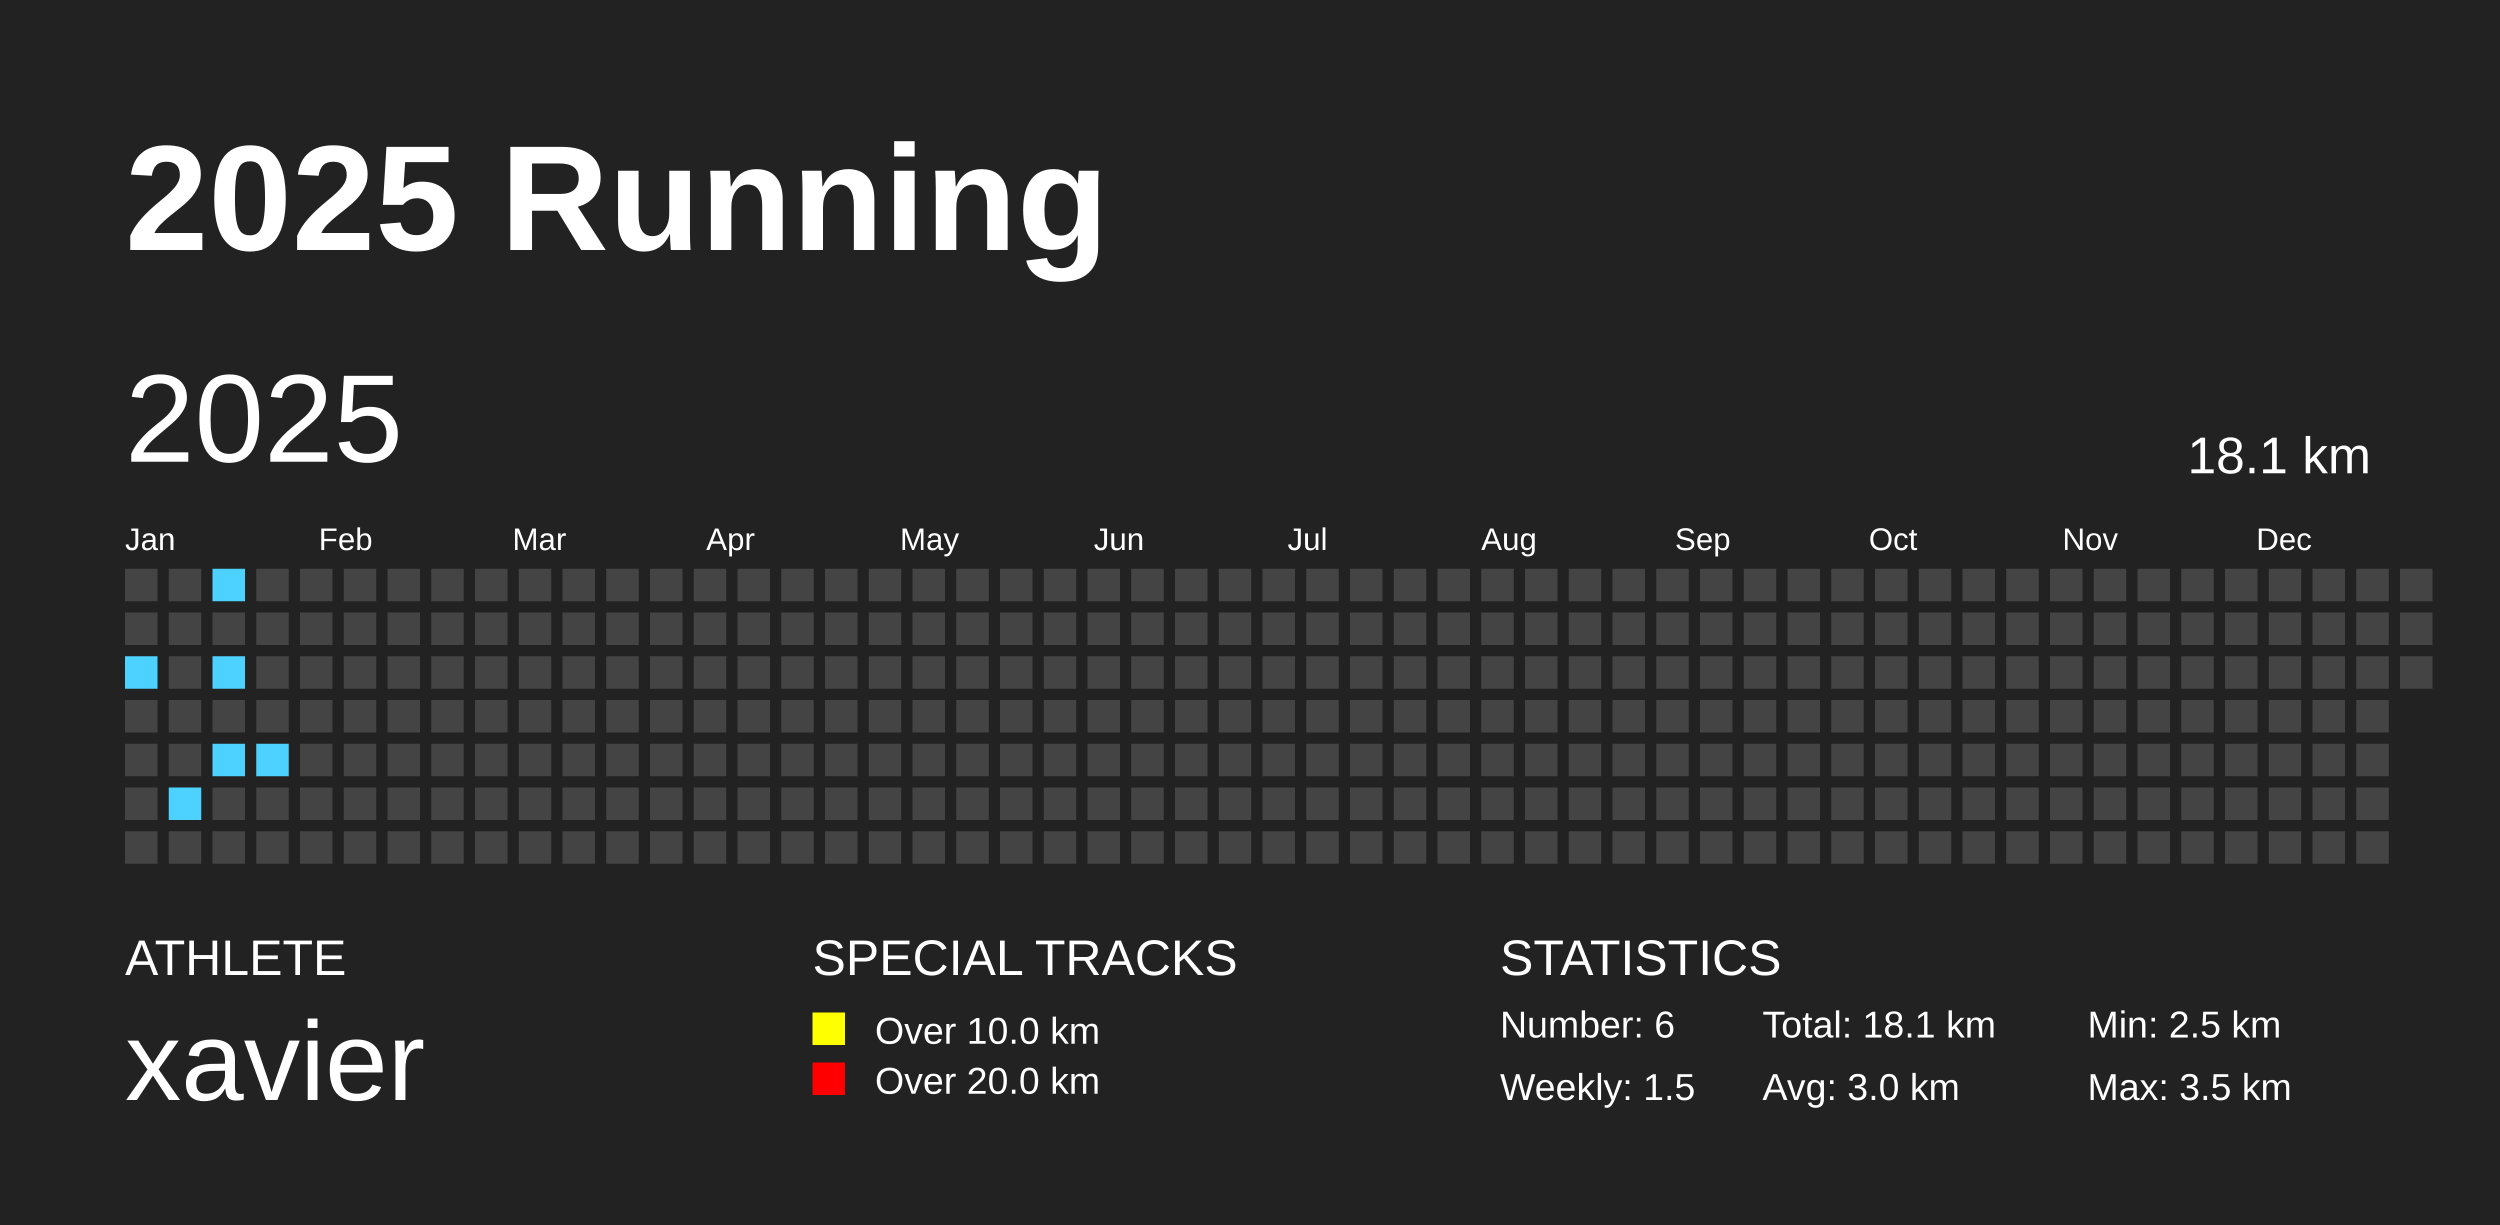
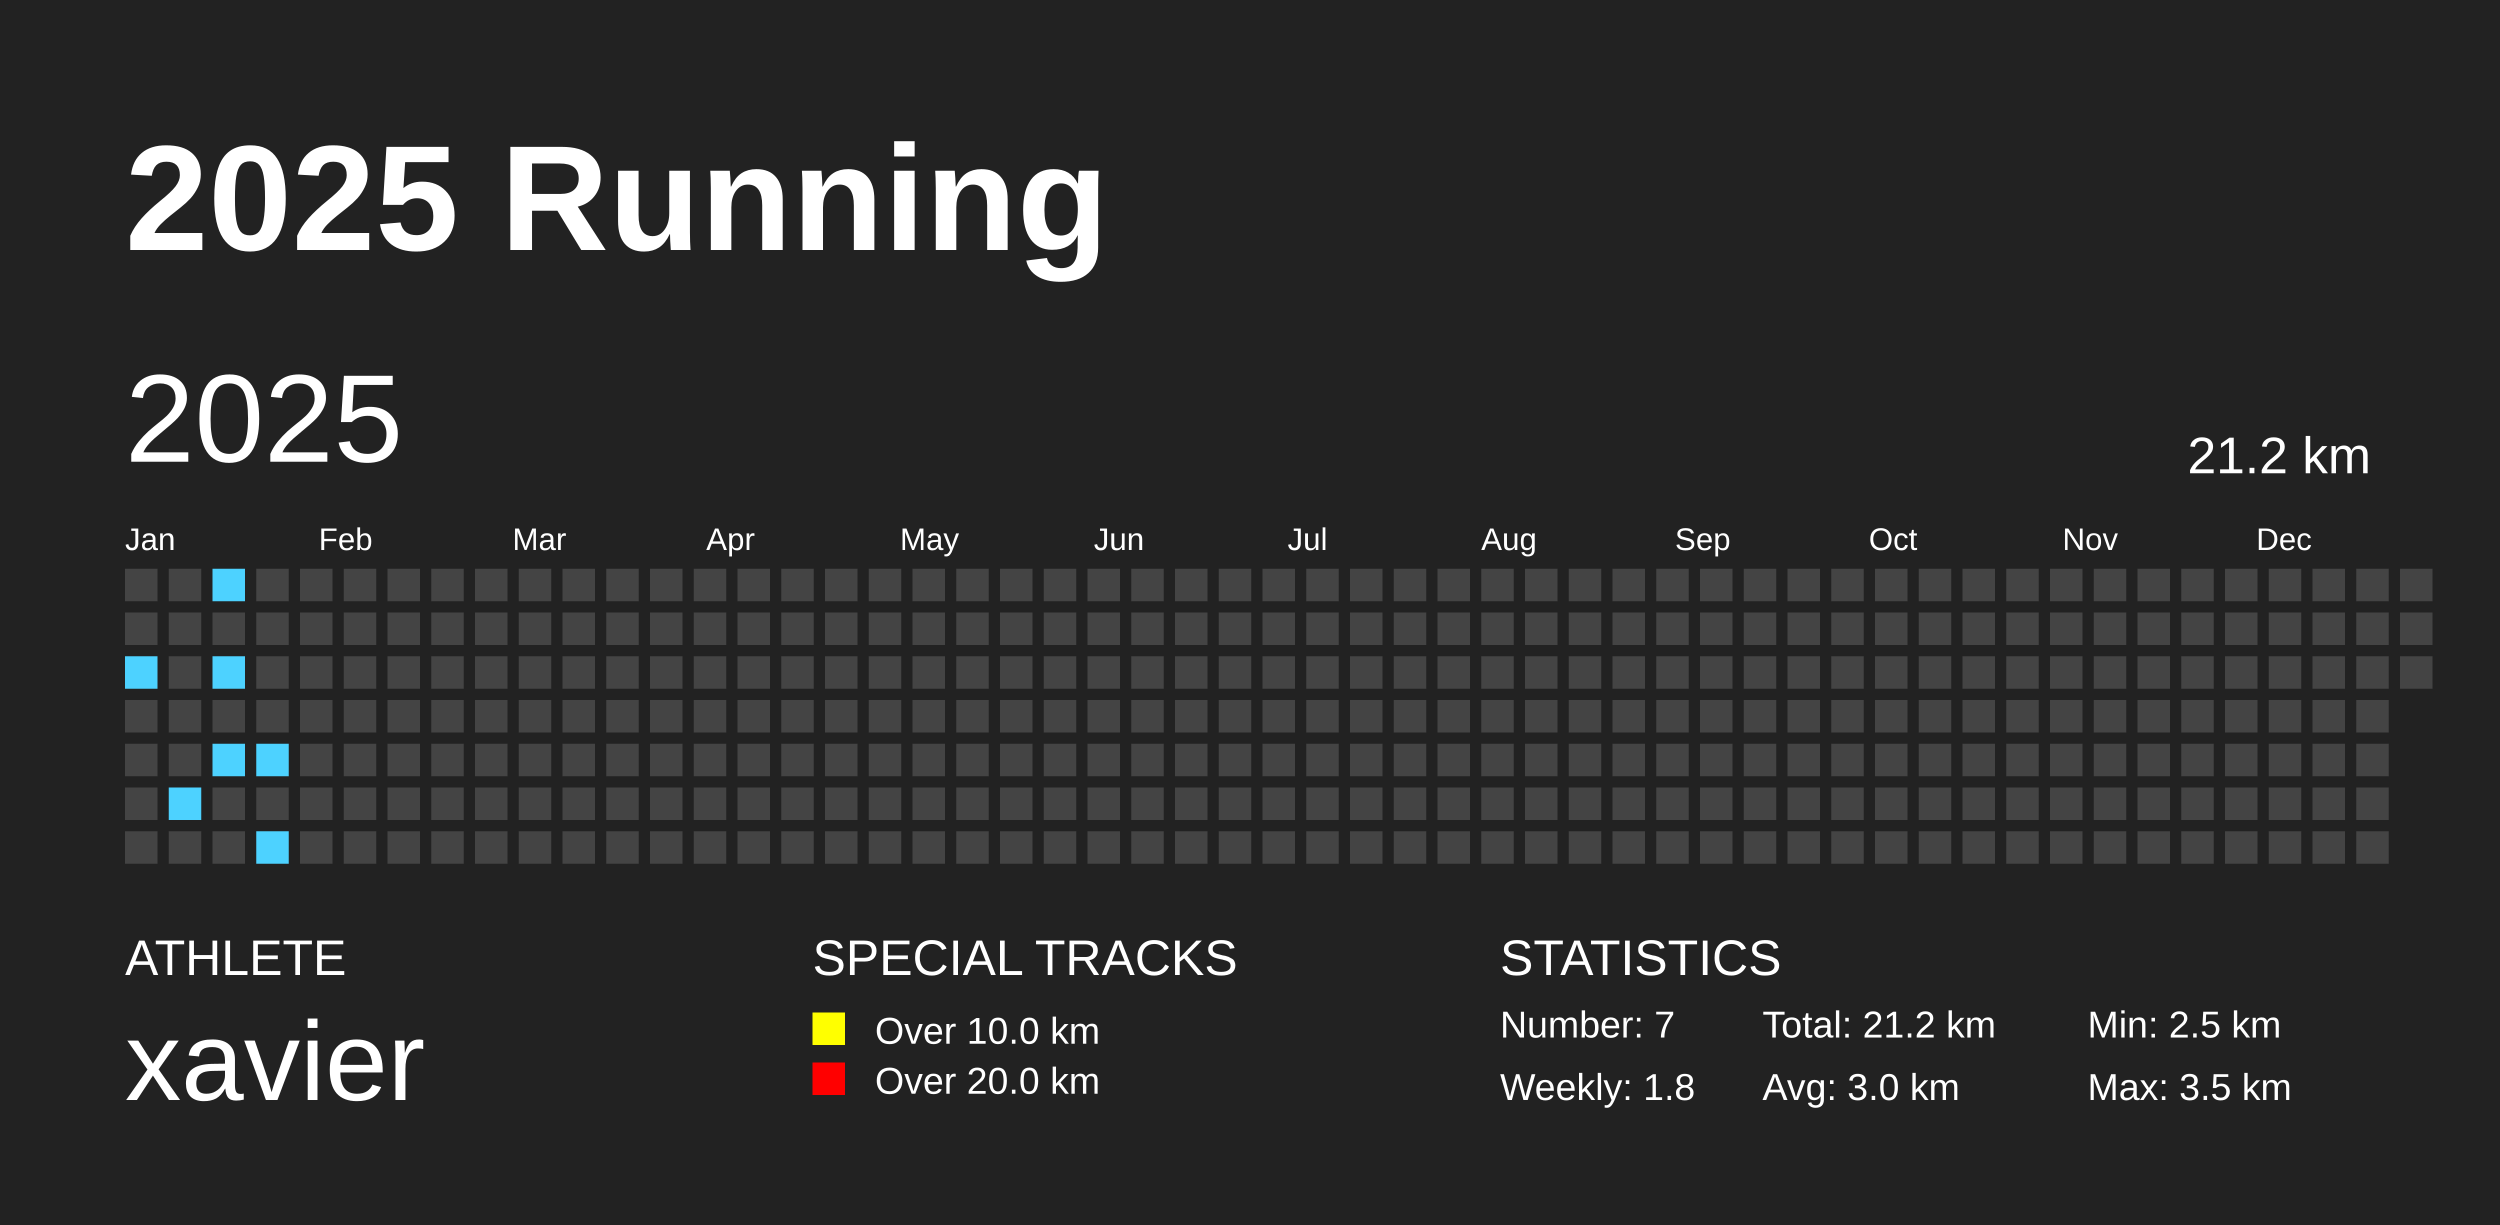
<svg xmlns="http://www.w3.org/2000/svg" baseProfile="full" height="98mm" version="1.1" viewBox="0,0,200,98" width="200mm">
  <defs />
  <rect fill="#222222" height="98" width="200" x="0" y="0" />
  <text fill="#FFFFFF" style="font-size:12px; font-family:Arial; font-weight:bold;" x="10" y="20">2025 Running</text>
  <text fill="#FFFFFF" style="font-size:4px; font-family:Arial" x="10" y="78">ATHLETE</text>
  <text fill="#FFFFFF" style="font-size:9px; font-family:Arial" x="10" y="88">xavier</text>
  <text fill="#FFFFFF" style="font-size:4px; font-family:Arial" x="65" y="78">SPECIAL TRACKS</text>
  <rect fill="yellow" height="2.6" width="2.6" x="65" y="81" />
  <text fill="#FFFFFF" style="font-size:3px; font-family:Arial" x="70" y="83.5">Over 10.0 km</text>
  <rect fill="red" height="2.6" width="2.6" x="65" y="85" />
  <text fill="#FFFFFF" style="font-size:3px; font-family:Arial" x="70" y="87.5">Over 20.0 km</text>
  <text fill="#FFFFFF" style="font-size:4px; font-family:Arial" x="120" y="78">STATISTICS</text>
-   <text fill="#FFFFFF" style="font-size:3px; font-family:Arial" x="120" y="83">Number: 6</text>
-   <text fill="#FFFFFF" style="font-size:3px; font-family:Arial" x="120" y="88">Weekly: 1.5</text>
-   <text fill="#FFFFFF" style="font-size:3px; font-family:Arial" x="141" y="83">Total: 18.1 km</text>
+   <text fill="#FFFFFF" style="font-size:3px; font-family:Arial" x="120" y="83">Number: 7</text>
+   <text fill="#FFFFFF" style="font-size:3px; font-family:Arial" x="120" y="88">Weekly: 1.8</text>
+   <text fill="#FFFFFF" style="font-size:3px; font-family:Arial" x="141" y="83">Total: 21.2 km</text>
  <text fill="#FFFFFF" style="font-size:3px; font-family:Arial" x="141" y="88">Avg: 3.0 km</text>
  <text fill="#FFFFFF" style="font-size:3px; font-family:Arial" x="167" y="83">Min: 2.5 km</text>
  <text fill="#FFFFFF" style="font-size:3px; font-family:Arial" x="167" y="88">Max: 3.5 km</text>
  <text dominant-baseline="hanging" fill="#FFFFFF" style="font-size:10.0px; font-family:Arial;" x="10" y="30">2025</text>
-   <text dominant-baseline="hanging" fill="#FFFFFF" style="font-size:4.125px; font-family:Arial;" x="175" y="35">18.1 km</text>
+   <text dominant-baseline="hanging" fill="#FFFFFF" style="font-size:4.125px; font-family:Arial;" x="175" y="35">21.2 km</text>
  <text fill="#FFFFFF" style="font-size:2.5px; font-family:Arial" x="10.0" y="44">Jan</text>
  <text fill="#FFFFFF" style="font-size:2.5px; font-family:Arial" x="25.5" y="44">Feb</text>
  <text fill="#FFFFFF" style="font-size:2.5px; font-family:Arial" x="41.0" y="44">Mar</text>
  <text fill="#FFFFFF" style="font-size:2.5px; font-family:Arial" x="56.5" y="44">Apr</text>
  <text fill="#FFFFFF" style="font-size:2.5px; font-family:Arial" x="72.0" y="44">May</text>
  <text fill="#FFFFFF" style="font-size:2.5px; font-family:Arial" x="87.5" y="44">Jun</text>
  <text fill="#FFFFFF" style="font-size:2.5px; font-family:Arial" x="103.0" y="44">Jul</text>
  <text fill="#FFFFFF" style="font-size:2.5px; font-family:Arial" x="118.5" y="44">Aug</text>
  <text fill="#FFFFFF" style="font-size:2.5px; font-family:Arial" x="134.0" y="44">Sep</text>
  <text fill="#FFFFFF" style="font-size:2.5px; font-family:Arial" x="149.5" y="44">Oct</text>
  <text fill="#FFFFFF" style="font-size:2.5px; font-family:Arial" x="165.0" y="44">Nov</text>
  <text fill="#FFFFFF" style="font-size:2.5px; font-family:Arial" x="180.5" y="44">Dec</text>
  <rect fill="#444444" height="2.6" width="2.6" x="10.0" y="45.5" />
  <rect fill="#444444" height="2.6" width="2.6" x="10.0" y="49.0" />
  <rect fill="#4dd2ff" height="2.6" width="2.6" x="10.0" y="52.5" />
  <rect fill="#444444" height="2.6" width="2.6" x="10.0" y="56.0" />
  <rect fill="#444444" height="2.6" width="2.6" x="10.0" y="59.5" />
  <rect fill="#444444" height="2.6" width="2.6" x="10.0" y="63.0" />
  <rect fill="#444444" height="2.6" width="2.6" x="10.0" y="66.5" />
  <rect fill="#444444" height="2.6" width="2.6" x="13.5" y="45.5" />
  <rect fill="#444444" height="2.6" width="2.6" x="13.5" y="49.0" />
  <rect fill="#444444" height="2.6" width="2.6" x="13.5" y="52.5" />
  <rect fill="#444444" height="2.6" width="2.6" x="13.5" y="56.0" />
  <rect fill="#444444" height="2.6" width="2.6" x="13.5" y="59.5" />
  <rect fill="#4dd2ff" height="2.6" width="2.6" x="13.5" y="63.0" />
  <rect fill="#444444" height="2.6" width="2.6" x="13.5" y="66.5" />
  <rect fill="#4dd2ff" height="2.6" width="2.6" x="17.0" y="45.5" />
  <rect fill="#444444" height="2.6" width="2.6" x="17.0" y="49.0" />
  <rect fill="#4dd2ff" height="2.6" width="2.6" x="17.0" y="52.5" />
  <rect fill="#444444" height="2.6" width="2.6" x="17.0" y="56.0" />
  <rect fill="#4dd2ff" height="2.6" width="2.6" x="17.0" y="59.5" />
  <rect fill="#444444" height="2.6" width="2.6" x="17.0" y="63.0" />
  <rect fill="#444444" height="2.6" width="2.6" x="17.0" y="66.5" />
  <rect fill="#444444" height="2.6" width="2.6" x="20.5" y="45.5" />
  <rect fill="#444444" height="2.6" width="2.6" x="20.5" y="49.0" />
  <rect fill="#444444" height="2.6" width="2.6" x="20.5" y="52.5" />
  <rect fill="#444444" height="2.6" width="2.6" x="20.5" y="56.0" />
  <rect fill="#4dd2ff" height="2.6" width="2.6" x="20.5" y="59.5" />
  <rect fill="#444444" height="2.6" width="2.6" x="20.5" y="63.0" />
-   <rect fill="#444444" height="2.6" width="2.6" x="20.5" y="66.5" />
+   <rect fill="#4dd2ff" height="2.6" width="2.6" x="20.5" y="66.5" />
  <rect fill="#444444" height="2.6" width="2.6" x="24.0" y="45.5" />
  <rect fill="#444444" height="2.6" width="2.6" x="24.0" y="49.0" />
  <rect fill="#444444" height="2.6" width="2.6" x="24.0" y="52.5" />
  <rect fill="#444444" height="2.6" width="2.6" x="24.0" y="56.0" />
  <rect fill="#444444" height="2.6" width="2.6" x="24.0" y="59.5" />
  <rect fill="#444444" height="2.6" width="2.6" x="24.0" y="63.0" />
  <rect fill="#444444" height="2.6" width="2.6" x="24.0" y="66.5" />
  <rect fill="#444444" height="2.6" width="2.6" x="27.5" y="45.5" />
  <rect fill="#444444" height="2.6" width="2.6" x="27.5" y="49.0" />
  <rect fill="#444444" height="2.6" width="2.6" x="27.5" y="52.5" />
  <rect fill="#444444" height="2.6" width="2.6" x="27.5" y="56.0" />
  <rect fill="#444444" height="2.6" width="2.6" x="27.5" y="59.5" />
  <rect fill="#444444" height="2.6" width="2.6" x="27.5" y="63.0" />
  <rect fill="#444444" height="2.6" width="2.6" x="27.5" y="66.5" />
  <rect fill="#444444" height="2.6" width="2.6" x="31.0" y="45.5" />
  <rect fill="#444444" height="2.6" width="2.6" x="31.0" y="49.0" />
  <rect fill="#444444" height="2.6" width="2.6" x="31.0" y="52.5" />
  <rect fill="#444444" height="2.6" width="2.6" x="31.0" y="56.0" />
  <rect fill="#444444" height="2.6" width="2.6" x="31.0" y="59.5" />
  <rect fill="#444444" height="2.6" width="2.6" x="31.0" y="63.0" />
  <rect fill="#444444" height="2.6" width="2.6" x="31.0" y="66.5" />
  <rect fill="#444444" height="2.6" width="2.6" x="34.5" y="45.5" />
  <rect fill="#444444" height="2.6" width="2.6" x="34.5" y="49.0" />
  <rect fill="#444444" height="2.6" width="2.6" x="34.5" y="52.5" />
  <rect fill="#444444" height="2.6" width="2.6" x="34.5" y="56.0" />
  <rect fill="#444444" height="2.6" width="2.6" x="34.5" y="59.5" />
  <rect fill="#444444" height="2.6" width="2.6" x="34.5" y="63.0" />
  <rect fill="#444444" height="2.6" width="2.6" x="34.5" y="66.5" />
  <rect fill="#444444" height="2.6" width="2.6" x="38.0" y="45.5" />
  <rect fill="#444444" height="2.6" width="2.6" x="38.0" y="49.0" />
  <rect fill="#444444" height="2.6" width="2.6" x="38.0" y="52.5" />
  <rect fill="#444444" height="2.6" width="2.6" x="38.0" y="56.0" />
  <rect fill="#444444" height="2.6" width="2.6" x="38.0" y="59.5" />
  <rect fill="#444444" height="2.6" width="2.6" x="38.0" y="63.0" />
  <rect fill="#444444" height="2.6" width="2.6" x="38.0" y="66.5" />
  <rect fill="#444444" height="2.6" width="2.6" x="41.5" y="45.5" />
  <rect fill="#444444" height="2.6" width="2.6" x="41.5" y="49.0" />
  <rect fill="#444444" height="2.6" width="2.6" x="41.5" y="52.5" />
  <rect fill="#444444" height="2.6" width="2.6" x="41.5" y="56.0" />
  <rect fill="#444444" height="2.6" width="2.6" x="41.5" y="59.5" />
  <rect fill="#444444" height="2.6" width="2.6" x="41.5" y="63.0" />
  <rect fill="#444444" height="2.6" width="2.6" x="41.5" y="66.5" />
  <rect fill="#444444" height="2.6" width="2.6" x="45.0" y="45.5" />
  <rect fill="#444444" height="2.6" width="2.6" x="45.0" y="49.0" />
  <rect fill="#444444" height="2.6" width="2.6" x="45.0" y="52.5" />
  <rect fill="#444444" height="2.6" width="2.6" x="45.0" y="56.0" />
  <rect fill="#444444" height="2.6" width="2.6" x="45.0" y="59.5" />
  <rect fill="#444444" height="2.6" width="2.6" x="45.0" y="63.0" />
  <rect fill="#444444" height="2.6" width="2.6" x="45.0" y="66.5" />
  <rect fill="#444444" height="2.6" width="2.6" x="48.5" y="45.5" />
  <rect fill="#444444" height="2.6" width="2.6" x="48.5" y="49.0" />
  <rect fill="#444444" height="2.6" width="2.6" x="48.5" y="52.5" />
  <rect fill="#444444" height="2.6" width="2.6" x="48.5" y="56.0" />
  <rect fill="#444444" height="2.6" width="2.6" x="48.5" y="59.5" />
  <rect fill="#444444" height="2.6" width="2.6" x="48.5" y="63.0" />
  <rect fill="#444444" height="2.6" width="2.6" x="48.5" y="66.5" />
  <rect fill="#444444" height="2.6" width="2.6" x="52.0" y="45.5" />
  <rect fill="#444444" height="2.6" width="2.6" x="52.0" y="49.0" />
  <rect fill="#444444" height="2.6" width="2.6" x="52.0" y="52.5" />
  <rect fill="#444444" height="2.6" width="2.6" x="52.0" y="56.0" />
  <rect fill="#444444" height="2.6" width="2.6" x="52.0" y="59.5" />
  <rect fill="#444444" height="2.6" width="2.6" x="52.0" y="63.0" />
  <rect fill="#444444" height="2.6" width="2.6" x="52.0" y="66.5" />
  <rect fill="#444444" height="2.6" width="2.6" x="55.5" y="45.5" />
  <rect fill="#444444" height="2.6" width="2.6" x="55.5" y="49.0" />
  <rect fill="#444444" height="2.6" width="2.6" x="55.5" y="52.5" />
  <rect fill="#444444" height="2.6" width="2.6" x="55.5" y="56.0" />
  <rect fill="#444444" height="2.6" width="2.6" x="55.5" y="59.5" />
  <rect fill="#444444" height="2.6" width="2.6" x="55.5" y="63.0" />
  <rect fill="#444444" height="2.6" width="2.6" x="55.5" y="66.5" />
  <rect fill="#444444" height="2.6" width="2.6" x="59.0" y="45.5" />
  <rect fill="#444444" height="2.6" width="2.6" x="59.0" y="49.0" />
  <rect fill="#444444" height="2.6" width="2.6" x="59.0" y="52.5" />
  <rect fill="#444444" height="2.6" width="2.6" x="59.0" y="56.0" />
  <rect fill="#444444" height="2.6" width="2.6" x="59.0" y="59.5" />
  <rect fill="#444444" height="2.6" width="2.6" x="59.0" y="63.0" />
  <rect fill="#444444" height="2.6" width="2.6" x="59.0" y="66.5" />
  <rect fill="#444444" height="2.6" width="2.6" x="62.5" y="45.5" />
  <rect fill="#444444" height="2.6" width="2.6" x="62.5" y="49.0" />
  <rect fill="#444444" height="2.6" width="2.6" x="62.5" y="52.5" />
  <rect fill="#444444" height="2.6" width="2.6" x="62.5" y="56.0" />
  <rect fill="#444444" height="2.6" width="2.6" x="62.5" y="59.5" />
  <rect fill="#444444" height="2.6" width="2.6" x="62.5" y="63.0" />
  <rect fill="#444444" height="2.6" width="2.6" x="62.5" y="66.5" />
  <rect fill="#444444" height="2.6" width="2.6" x="66.0" y="45.5" />
  <rect fill="#444444" height="2.6" width="2.6" x="66.0" y="49.0" />
  <rect fill="#444444" height="2.6" width="2.6" x="66.0" y="52.5" />
  <rect fill="#444444" height="2.6" width="2.6" x="66.0" y="56.0" />
  <rect fill="#444444" height="2.6" width="2.6" x="66.0" y="59.5" />
  <rect fill="#444444" height="2.6" width="2.6" x="66.0" y="63.0" />
  <rect fill="#444444" height="2.6" width="2.6" x="66.0" y="66.5" />
  <rect fill="#444444" height="2.6" width="2.6" x="69.5" y="45.5" />
  <rect fill="#444444" height="2.6" width="2.6" x="69.5" y="49.0" />
  <rect fill="#444444" height="2.6" width="2.6" x="69.5" y="52.5" />
  <rect fill="#444444" height="2.6" width="2.6" x="69.5" y="56.0" />
  <rect fill="#444444" height="2.6" width="2.6" x="69.5" y="59.5" />
  <rect fill="#444444" height="2.6" width="2.6" x="69.5" y="63.0" />
  <rect fill="#444444" height="2.6" width="2.6" x="69.5" y="66.5" />
  <rect fill="#444444" height="2.6" width="2.6" x="73.0" y="45.5" />
  <rect fill="#444444" height="2.6" width="2.6" x="73.0" y="49.0" />
  <rect fill="#444444" height="2.6" width="2.6" x="73.0" y="52.5" />
  <rect fill="#444444" height="2.6" width="2.6" x="73.0" y="56.0" />
  <rect fill="#444444" height="2.6" width="2.6" x="73.0" y="59.5" />
  <rect fill="#444444" height="2.6" width="2.6" x="73.0" y="63.0" />
  <rect fill="#444444" height="2.6" width="2.6" x="73.0" y="66.5" />
  <rect fill="#444444" height="2.6" width="2.6" x="76.5" y="45.5" />
  <rect fill="#444444" height="2.6" width="2.6" x="76.5" y="49.0" />
  <rect fill="#444444" height="2.6" width="2.6" x="76.5" y="52.5" />
  <rect fill="#444444" height="2.6" width="2.6" x="76.5" y="56.0" />
  <rect fill="#444444" height="2.6" width="2.6" x="76.5" y="59.5" />
  <rect fill="#444444" height="2.6" width="2.6" x="76.5" y="63.0" />
  <rect fill="#444444" height="2.6" width="2.6" x="76.5" y="66.5" />
  <rect fill="#444444" height="2.6" width="2.6" x="80.0" y="45.5" />
  <rect fill="#444444" height="2.6" width="2.6" x="80.0" y="49.0" />
  <rect fill="#444444" height="2.6" width="2.6" x="80.0" y="52.5" />
  <rect fill="#444444" height="2.6" width="2.6" x="80.0" y="56.0" />
  <rect fill="#444444" height="2.6" width="2.6" x="80.0" y="59.5" />
  <rect fill="#444444" height="2.6" width="2.6" x="80.0" y="63.0" />
  <rect fill="#444444" height="2.6" width="2.6" x="80.0" y="66.5" />
  <rect fill="#444444" height="2.6" width="2.6" x="83.5" y="45.5" />
  <rect fill="#444444" height="2.6" width="2.6" x="83.5" y="49.0" />
  <rect fill="#444444" height="2.6" width="2.6" x="83.5" y="52.5" />
  <rect fill="#444444" height="2.6" width="2.6" x="83.5" y="56.0" />
  <rect fill="#444444" height="2.6" width="2.6" x="83.5" y="59.5" />
  <rect fill="#444444" height="2.6" width="2.6" x="83.5" y="63.0" />
  <rect fill="#444444" height="2.6" width="2.6" x="83.5" y="66.5" />
  <rect fill="#444444" height="2.6" width="2.6" x="87.0" y="45.5" />
  <rect fill="#444444" height="2.6" width="2.6" x="87.0" y="49.0" />
  <rect fill="#444444" height="2.6" width="2.6" x="87.0" y="52.5" />
  <rect fill="#444444" height="2.6" width="2.6" x="87.0" y="56.0" />
  <rect fill="#444444" height="2.6" width="2.6" x="87.0" y="59.5" />
  <rect fill="#444444" height="2.6" width="2.6" x="87.0" y="63.0" />
  <rect fill="#444444" height="2.6" width="2.6" x="87.0" y="66.5" />
  <rect fill="#444444" height="2.6" width="2.6" x="90.5" y="45.5" />
  <rect fill="#444444" height="2.6" width="2.6" x="90.5" y="49.0" />
  <rect fill="#444444" height="2.6" width="2.6" x="90.5" y="52.5" />
  <rect fill="#444444" height="2.6" width="2.6" x="90.5" y="56.0" />
  <rect fill="#444444" height="2.6" width="2.6" x="90.5" y="59.5" />
  <rect fill="#444444" height="2.6" width="2.6" x="90.5" y="63.0" />
  <rect fill="#444444" height="2.6" width="2.6" x="90.5" y="66.5" />
  <rect fill="#444444" height="2.6" width="2.6" x="94.0" y="45.5" />
  <rect fill="#444444" height="2.6" width="2.6" x="94.0" y="49.0" />
  <rect fill="#444444" height="2.6" width="2.6" x="94.0" y="52.5" />
  <rect fill="#444444" height="2.6" width="2.6" x="94.0" y="56.0" />
  <rect fill="#444444" height="2.6" width="2.6" x="94.0" y="59.5" />
  <rect fill="#444444" height="2.6" width="2.6" x="94.0" y="63.0" />
  <rect fill="#444444" height="2.6" width="2.6" x="94.0" y="66.5" />
  <rect fill="#444444" height="2.6" width="2.6" x="97.5" y="45.5" />
  <rect fill="#444444" height="2.6" width="2.6" x="97.5" y="49.0" />
  <rect fill="#444444" height="2.6" width="2.6" x="97.5" y="52.5" />
  <rect fill="#444444" height="2.6" width="2.6" x="97.5" y="56.0" />
  <rect fill="#444444" height="2.6" width="2.6" x="97.5" y="59.5" />
  <rect fill="#444444" height="2.6" width="2.6" x="97.5" y="63.0" />
  <rect fill="#444444" height="2.6" width="2.6" x="97.5" y="66.5" />
  <rect fill="#444444" height="2.6" width="2.6" x="101.0" y="45.5" />
  <rect fill="#444444" height="2.6" width="2.6" x="101.0" y="49.0" />
  <rect fill="#444444" height="2.6" width="2.6" x="101.0" y="52.5" />
  <rect fill="#444444" height="2.6" width="2.6" x="101.0" y="56.0" />
  <rect fill="#444444" height="2.6" width="2.6" x="101.0" y="59.5" />
  <rect fill="#444444" height="2.6" width="2.6" x="101.0" y="63.0" />
  <rect fill="#444444" height="2.6" width="2.6" x="101.0" y="66.5" />
  <rect fill="#444444" height="2.6" width="2.6" x="104.5" y="45.5" />
  <rect fill="#444444" height="2.6" width="2.6" x="104.5" y="49.0" />
  <rect fill="#444444" height="2.6" width="2.6" x="104.5" y="52.5" />
  <rect fill="#444444" height="2.6" width="2.6" x="104.5" y="56.0" />
  <rect fill="#444444" height="2.6" width="2.6" x="104.5" y="59.5" />
  <rect fill="#444444" height="2.6" width="2.6" x="104.5" y="63.0" />
  <rect fill="#444444" height="2.6" width="2.6" x="104.5" y="66.5" />
  <rect fill="#444444" height="2.6" width="2.6" x="108.0" y="45.5" />
  <rect fill="#444444" height="2.6" width="2.6" x="108.0" y="49.0" />
  <rect fill="#444444" height="2.6" width="2.6" x="108.0" y="52.5" />
  <rect fill="#444444" height="2.6" width="2.6" x="108.0" y="56.0" />
  <rect fill="#444444" height="2.6" width="2.6" x="108.0" y="59.5" />
  <rect fill="#444444" height="2.6" width="2.6" x="108.0" y="63.0" />
  <rect fill="#444444" height="2.6" width="2.6" x="108.0" y="66.5" />
  <rect fill="#444444" height="2.6" width="2.6" x="111.5" y="45.5" />
  <rect fill="#444444" height="2.6" width="2.6" x="111.5" y="49.0" />
  <rect fill="#444444" height="2.6" width="2.6" x="111.5" y="52.5" />
  <rect fill="#444444" height="2.6" width="2.6" x="111.5" y="56.0" />
  <rect fill="#444444" height="2.6" width="2.6" x="111.5" y="59.5" />
  <rect fill="#444444" height="2.6" width="2.6" x="111.5" y="63.0" />
  <rect fill="#444444" height="2.6" width="2.6" x="111.5" y="66.5" />
  <rect fill="#444444" height="2.6" width="2.6" x="115.0" y="45.5" />
  <rect fill="#444444" height="2.6" width="2.6" x="115.0" y="49.0" />
  <rect fill="#444444" height="2.6" width="2.6" x="115.0" y="52.5" />
  <rect fill="#444444" height="2.6" width="2.6" x="115.0" y="56.0" />
  <rect fill="#444444" height="2.6" width="2.6" x="115.0" y="59.5" />
  <rect fill="#444444" height="2.6" width="2.6" x="115.0" y="63.0" />
  <rect fill="#444444" height="2.6" width="2.6" x="115.0" y="66.5" />
  <rect fill="#444444" height="2.6" width="2.6" x="118.5" y="45.5" />
  <rect fill="#444444" height="2.6" width="2.6" x="118.5" y="49.0" />
  <rect fill="#444444" height="2.6" width="2.6" x="118.5" y="52.5" />
  <rect fill="#444444" height="2.6" width="2.6" x="118.5" y="56.0" />
  <rect fill="#444444" height="2.6" width="2.6" x="118.5" y="59.5" />
  <rect fill="#444444" height="2.6" width="2.6" x="118.5" y="63.0" />
  <rect fill="#444444" height="2.6" width="2.6" x="118.5" y="66.5" />
  <rect fill="#444444" height="2.6" width="2.6" x="122.0" y="45.5" />
  <rect fill="#444444" height="2.6" width="2.6" x="122.0" y="49.0" />
  <rect fill="#444444" height="2.6" width="2.6" x="122.0" y="52.5" />
  <rect fill="#444444" height="2.6" width="2.6" x="122.0" y="56.0" />
  <rect fill="#444444" height="2.6" width="2.6" x="122.0" y="59.5" />
  <rect fill="#444444" height="2.6" width="2.6" x="122.0" y="63.0" />
  <rect fill="#444444" height="2.6" width="2.6" x="122.0" y="66.5" />
  <rect fill="#444444" height="2.6" width="2.6" x="125.5" y="45.5" />
  <rect fill="#444444" height="2.6" width="2.6" x="125.5" y="49.0" />
  <rect fill="#444444" height="2.6" width="2.6" x="125.5" y="52.5" />
  <rect fill="#444444" height="2.6" width="2.6" x="125.5" y="56.0" />
  <rect fill="#444444" height="2.6" width="2.6" x="125.5" y="59.5" />
  <rect fill="#444444" height="2.6" width="2.6" x="125.5" y="63.0" />
  <rect fill="#444444" height="2.6" width="2.6" x="125.5" y="66.5" />
  <rect fill="#444444" height="2.6" width="2.6" x="129.0" y="45.5" />
  <rect fill="#444444" height="2.6" width="2.6" x="129.0" y="49.0" />
  <rect fill="#444444" height="2.6" width="2.6" x="129.0" y="52.5" />
  <rect fill="#444444" height="2.6" width="2.6" x="129.0" y="56.0" />
  <rect fill="#444444" height="2.6" width="2.6" x="129.0" y="59.5" />
  <rect fill="#444444" height="2.6" width="2.6" x="129.0" y="63.0" />
  <rect fill="#444444" height="2.6" width="2.6" x="129.0" y="66.5" />
  <rect fill="#444444" height="2.6" width="2.6" x="132.5" y="45.5" />
  <rect fill="#444444" height="2.6" width="2.6" x="132.5" y="49.0" />
  <rect fill="#444444" height="2.6" width="2.6" x="132.5" y="52.5" />
  <rect fill="#444444" height="2.6" width="2.6" x="132.5" y="56.0" />
  <rect fill="#444444" height="2.6" width="2.6" x="132.5" y="59.5" />
  <rect fill="#444444" height="2.6" width="2.6" x="132.5" y="63.0" />
  <rect fill="#444444" height="2.6" width="2.6" x="132.5" y="66.5" />
  <rect fill="#444444" height="2.6" width="2.6" x="136.0" y="45.5" />
  <rect fill="#444444" height="2.6" width="2.6" x="136.0" y="49.0" />
  <rect fill="#444444" height="2.6" width="2.6" x="136.0" y="52.5" />
  <rect fill="#444444" height="2.6" width="2.6" x="136.0" y="56.0" />
  <rect fill="#444444" height="2.6" width="2.6" x="136.0" y="59.5" />
  <rect fill="#444444" height="2.6" width="2.6" x="136.0" y="63.0" />
  <rect fill="#444444" height="2.6" width="2.6" x="136.0" y="66.5" />
  <rect fill="#444444" height="2.6" width="2.6" x="139.5" y="45.5" />
  <rect fill="#444444" height="2.6" width="2.6" x="139.5" y="49.0" />
  <rect fill="#444444" height="2.6" width="2.6" x="139.5" y="52.5" />
  <rect fill="#444444" height="2.6" width="2.6" x="139.5" y="56.0" />
  <rect fill="#444444" height="2.6" width="2.6" x="139.5" y="59.5" />
  <rect fill="#444444" height="2.6" width="2.6" x="139.5" y="63.0" />
  <rect fill="#444444" height="2.6" width="2.6" x="139.5" y="66.5" />
  <rect fill="#444444" height="2.6" width="2.6" x="143.0" y="45.5" />
  <rect fill="#444444" height="2.6" width="2.6" x="143.0" y="49.0" />
  <rect fill="#444444" height="2.6" width="2.6" x="143.0" y="52.5" />
  <rect fill="#444444" height="2.6" width="2.6" x="143.0" y="56.0" />
  <rect fill="#444444" height="2.6" width="2.6" x="143.0" y="59.5" />
  <rect fill="#444444" height="2.6" width="2.6" x="143.0" y="63.0" />
  <rect fill="#444444" height="2.6" width="2.6" x="143.0" y="66.5" />
  <rect fill="#444444" height="2.6" width="2.6" x="146.5" y="45.5" />
  <rect fill="#444444" height="2.6" width="2.6" x="146.5" y="49.0" />
  <rect fill="#444444" height="2.6" width="2.6" x="146.5" y="52.5" />
  <rect fill="#444444" height="2.6" width="2.6" x="146.5" y="56.0" />
  <rect fill="#444444" height="2.6" width="2.6" x="146.5" y="59.5" />
  <rect fill="#444444" height="2.6" width="2.6" x="146.5" y="63.0" />
  <rect fill="#444444" height="2.6" width="2.6" x="146.5" y="66.5" />
  <rect fill="#444444" height="2.6" width="2.6" x="150.0" y="45.5" />
  <rect fill="#444444" height="2.6" width="2.6" x="150.0" y="49.0" />
  <rect fill="#444444" height="2.6" width="2.6" x="150.0" y="52.5" />
  <rect fill="#444444" height="2.6" width="2.6" x="150.0" y="56.0" />
  <rect fill="#444444" height="2.6" width="2.6" x="150.0" y="59.5" />
  <rect fill="#444444" height="2.6" width="2.6" x="150.0" y="63.0" />
  <rect fill="#444444" height="2.6" width="2.6" x="150.0" y="66.5" />
  <rect fill="#444444" height="2.6" width="2.6" x="153.5" y="45.5" />
  <rect fill="#444444" height="2.6" width="2.6" x="153.5" y="49.0" />
  <rect fill="#444444" height="2.6" width="2.6" x="153.5" y="52.5" />
  <rect fill="#444444" height="2.6" width="2.6" x="153.5" y="56.0" />
  <rect fill="#444444" height="2.6" width="2.6" x="153.5" y="59.5" />
  <rect fill="#444444" height="2.6" width="2.6" x="153.5" y="63.0" />
  <rect fill="#444444" height="2.6" width="2.6" x="153.5" y="66.5" />
  <rect fill="#444444" height="2.6" width="2.6" x="157.0" y="45.5" />
  <rect fill="#444444" height="2.6" width="2.6" x="157.0" y="49.0" />
  <rect fill="#444444" height="2.6" width="2.6" x="157.0" y="52.5" />
  <rect fill="#444444" height="2.6" width="2.6" x="157.0" y="56.0" />
  <rect fill="#444444" height="2.6" width="2.6" x="157.0" y="59.5" />
  <rect fill="#444444" height="2.6" width="2.6" x="157.0" y="63.0" />
  <rect fill="#444444" height="2.6" width="2.6" x="157.0" y="66.5" />
  <rect fill="#444444" height="2.6" width="2.6" x="160.5" y="45.5" />
  <rect fill="#444444" height="2.6" width="2.6" x="160.5" y="49.0" />
  <rect fill="#444444" height="2.6" width="2.6" x="160.5" y="52.5" />
  <rect fill="#444444" height="2.6" width="2.6" x="160.5" y="56.0" />
  <rect fill="#444444" height="2.6" width="2.6" x="160.5" y="59.5" />
  <rect fill="#444444" height="2.6" width="2.6" x="160.5" y="63.0" />
  <rect fill="#444444" height="2.6" width="2.6" x="160.5" y="66.5" />
  <rect fill="#444444" height="2.6" width="2.6" x="164.0" y="45.5" />
  <rect fill="#444444" height="2.6" width="2.6" x="164.0" y="49.0" />
  <rect fill="#444444" height="2.6" width="2.6" x="164.0" y="52.5" />
  <rect fill="#444444" height="2.6" width="2.6" x="164.0" y="56.0" />
  <rect fill="#444444" height="2.6" width="2.6" x="164.0" y="59.5" />
  <rect fill="#444444" height="2.6" width="2.6" x="164.0" y="63.0" />
  <rect fill="#444444" height="2.6" width="2.6" x="164.0" y="66.5" />
  <rect fill="#444444" height="2.6" width="2.6" x="167.5" y="45.5" />
  <rect fill="#444444" height="2.6" width="2.6" x="167.5" y="49.0" />
  <rect fill="#444444" height="2.6" width="2.6" x="167.5" y="52.5" />
  <rect fill="#444444" height="2.6" width="2.6" x="167.5" y="56.0" />
  <rect fill="#444444" height="2.6" width="2.6" x="167.5" y="59.5" />
  <rect fill="#444444" height="2.6" width="2.6" x="167.5" y="63.0" />
  <rect fill="#444444" height="2.6" width="2.6" x="167.5" y="66.5" />
  <rect fill="#444444" height="2.6" width="2.6" x="171.0" y="45.5" />
  <rect fill="#444444" height="2.6" width="2.6" x="171.0" y="49.0" />
  <rect fill="#444444" height="2.6" width="2.6" x="171.0" y="52.5" />
  <rect fill="#444444" height="2.6" width="2.6" x="171.0" y="56.0" />
  <rect fill="#444444" height="2.6" width="2.6" x="171.0" y="59.5" />
  <rect fill="#444444" height="2.6" width="2.6" x="171.0" y="63.0" />
  <rect fill="#444444" height="2.6" width="2.6" x="171.0" y="66.5" />
  <rect fill="#444444" height="2.6" width="2.6" x="174.5" y="45.5" />
  <rect fill="#444444" height="2.6" width="2.6" x="174.5" y="49.0" />
  <rect fill="#444444" height="2.6" width="2.6" x="174.5" y="52.5" />
  <rect fill="#444444" height="2.6" width="2.6" x="174.5" y="56.0" />
  <rect fill="#444444" height="2.6" width="2.6" x="174.5" y="59.5" />
  <rect fill="#444444" height="2.6" width="2.6" x="174.5" y="63.0" />
  <rect fill="#444444" height="2.6" width="2.6" x="174.5" y="66.5" />
  <rect fill="#444444" height="2.6" width="2.6" x="178.0" y="45.5" />
  <rect fill="#444444" height="2.6" width="2.6" x="178.0" y="49.0" />
  <rect fill="#444444" height="2.6" width="2.6" x="178.0" y="52.5" />
  <rect fill="#444444" height="2.6" width="2.6" x="178.0" y="56.0" />
  <rect fill="#444444" height="2.6" width="2.6" x="178.0" y="59.5" />
  <rect fill="#444444" height="2.6" width="2.6" x="178.0" y="63.0" />
  <rect fill="#444444" height="2.6" width="2.6" x="178.0" y="66.5" />
  <rect fill="#444444" height="2.6" width="2.6" x="181.5" y="45.5" />
  <rect fill="#444444" height="2.6" width="2.6" x="181.5" y="49.0" />
  <rect fill="#444444" height="2.6" width="2.6" x="181.5" y="52.5" />
  <rect fill="#444444" height="2.6" width="2.6" x="181.5" y="56.0" />
  <rect fill="#444444" height="2.6" width="2.6" x="181.5" y="59.5" />
  <rect fill="#444444" height="2.6" width="2.6" x="181.5" y="63.0" />
  <rect fill="#444444" height="2.6" width="2.6" x="181.5" y="66.5" />
  <rect fill="#444444" height="2.6" width="2.6" x="185.0" y="45.5" />
  <rect fill="#444444" height="2.6" width="2.6" x="185.0" y="49.0" />
  <rect fill="#444444" height="2.6" width="2.6" x="185.0" y="52.5" />
  <rect fill="#444444" height="2.6" width="2.6" x="185.0" y="56.0" />
  <rect fill="#444444" height="2.6" width="2.6" x="185.0" y="59.5" />
  <rect fill="#444444" height="2.6" width="2.6" x="185.0" y="63.0" />
  <rect fill="#444444" height="2.6" width="2.6" x="185.0" y="66.5" />
  <rect fill="#444444" height="2.6" width="2.6" x="188.5" y="45.5" />
  <rect fill="#444444" height="2.6" width="2.6" x="188.5" y="49.0" />
  <rect fill="#444444" height="2.6" width="2.6" x="188.5" y="52.5" />
  <rect fill="#444444" height="2.6" width="2.6" x="188.5" y="56.0" />
  <rect fill="#444444" height="2.6" width="2.6" x="188.5" y="59.5" />
  <rect fill="#444444" height="2.6" width="2.6" x="188.5" y="63.0" />
  <rect fill="#444444" height="2.6" width="2.6" x="188.5" y="66.5" />
  <rect fill="#444444" height="2.6" width="2.6" x="192.0" y="45.5" />
  <rect fill="#444444" height="2.6" width="2.6" x="192.0" y="49.0" />
  <rect fill="#444444" height="2.6" width="2.6" x="192.0" y="52.5" />
</svg>
